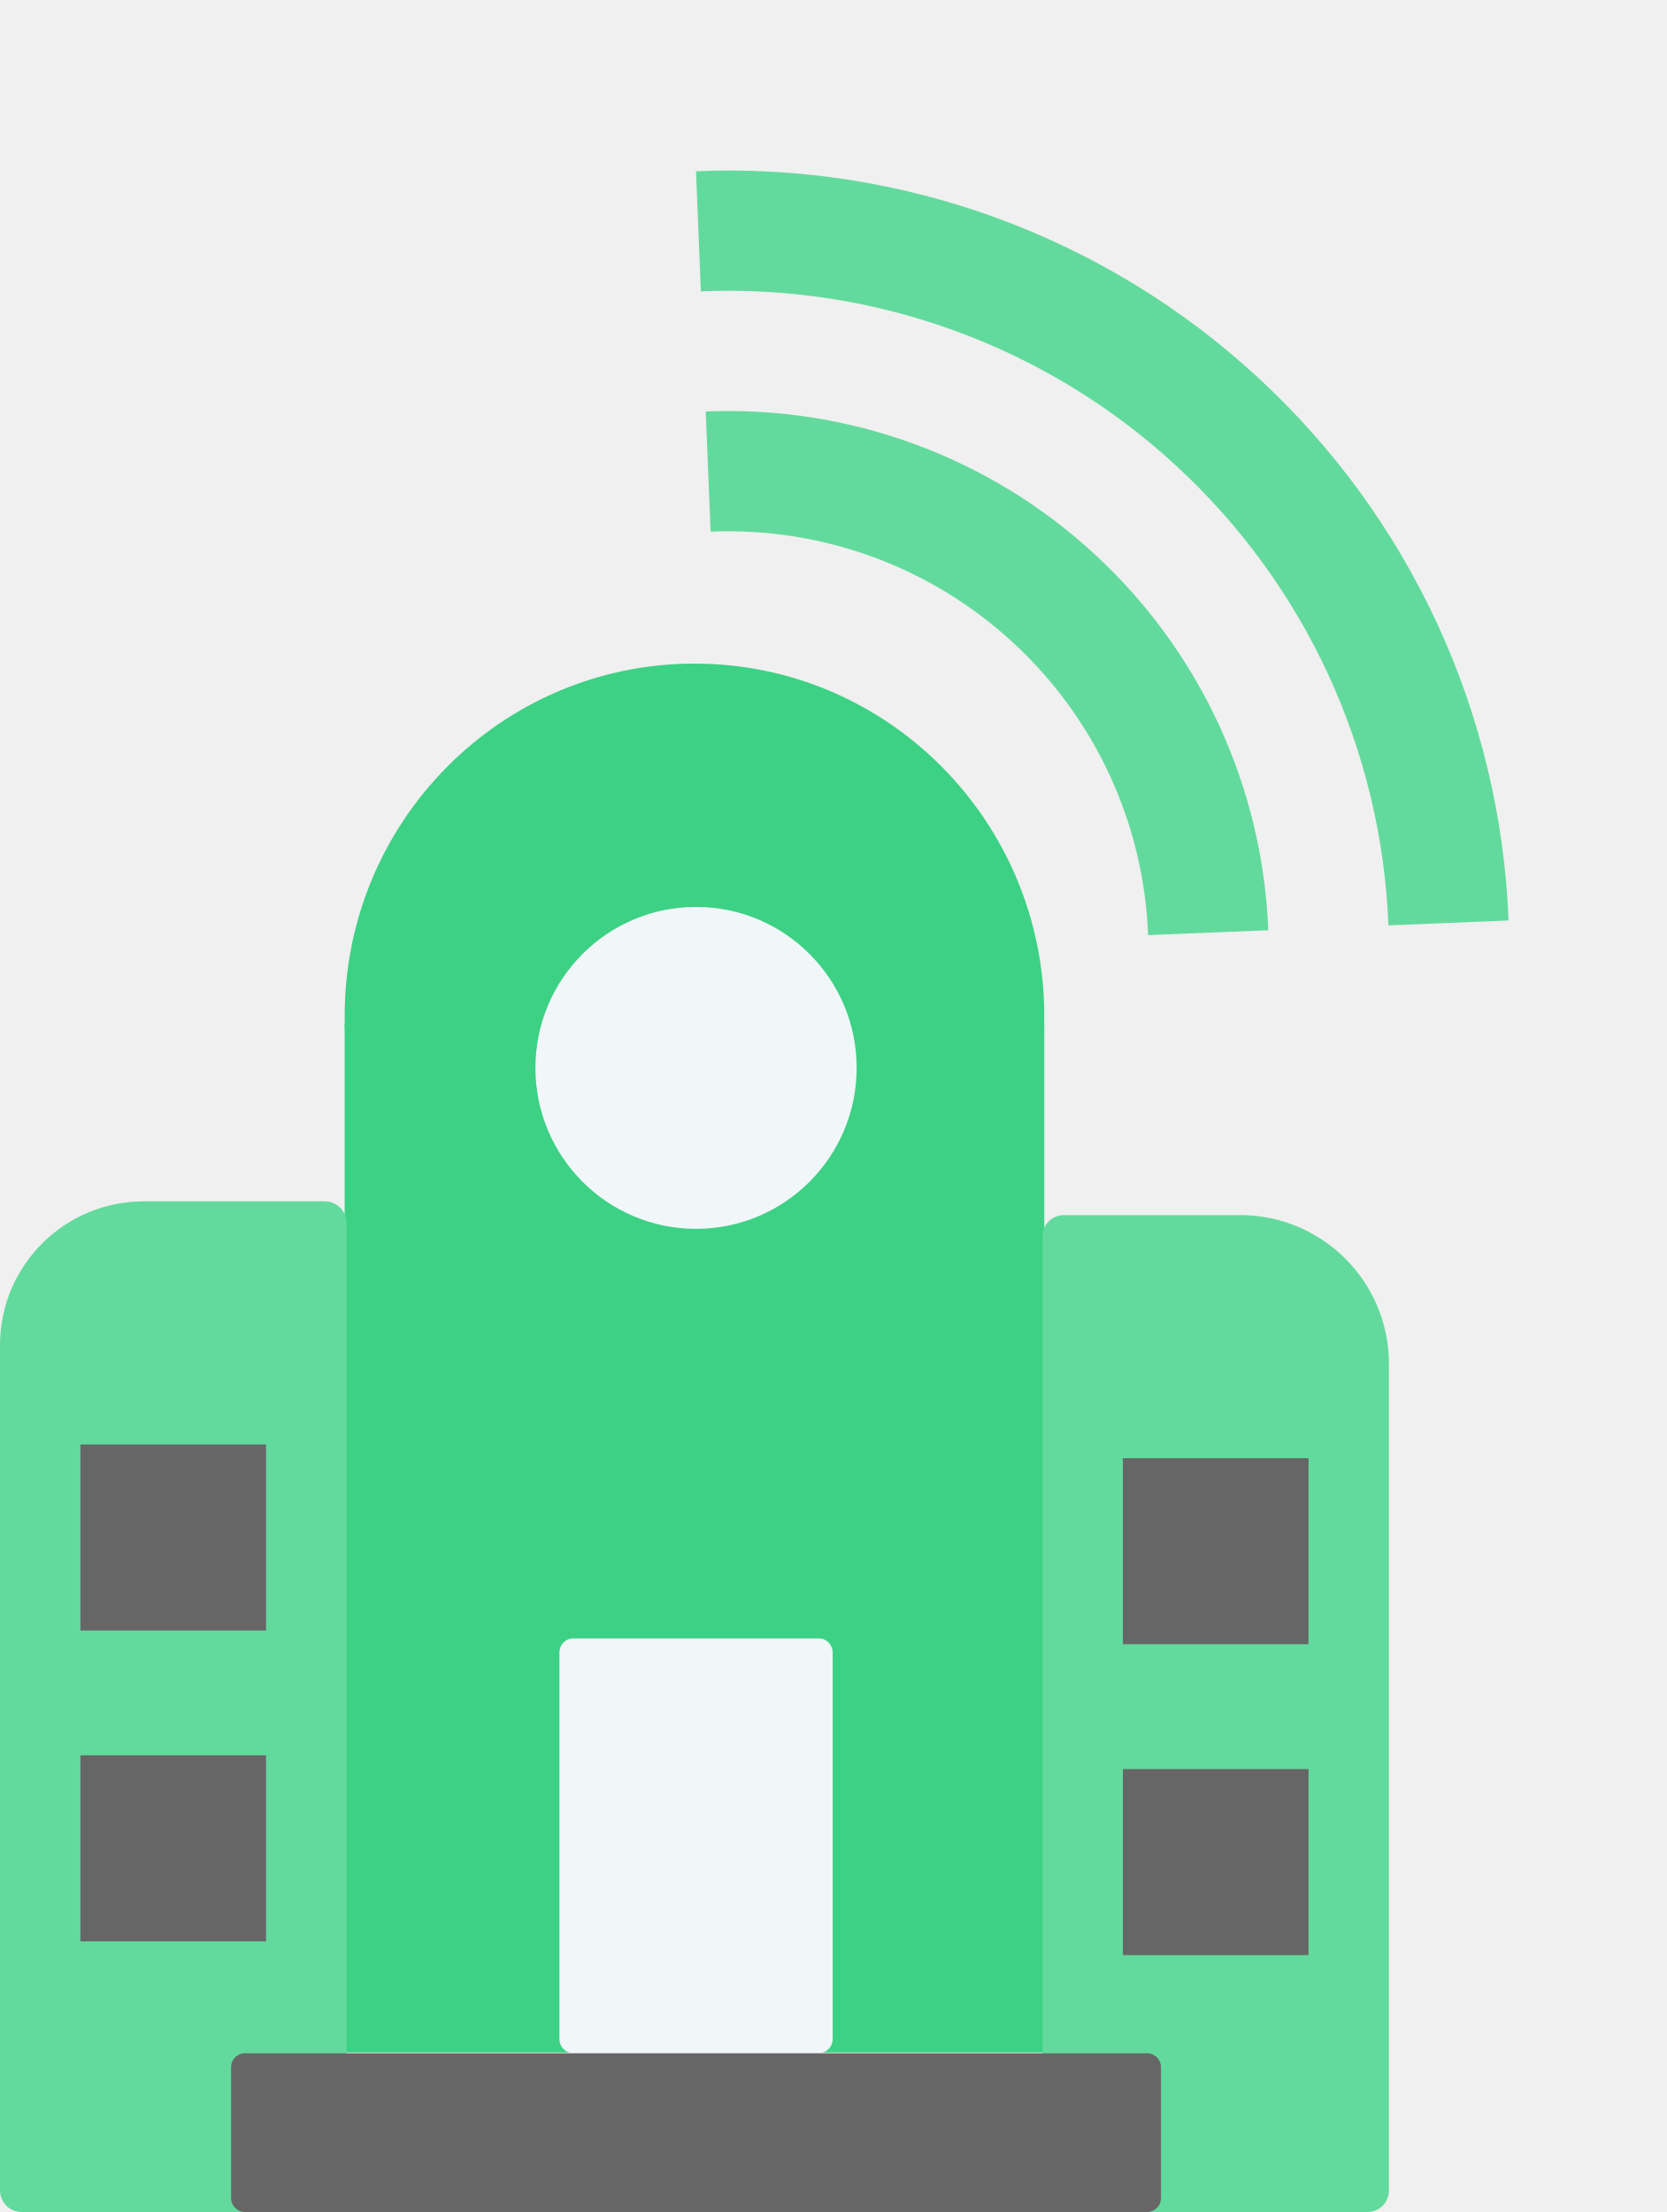
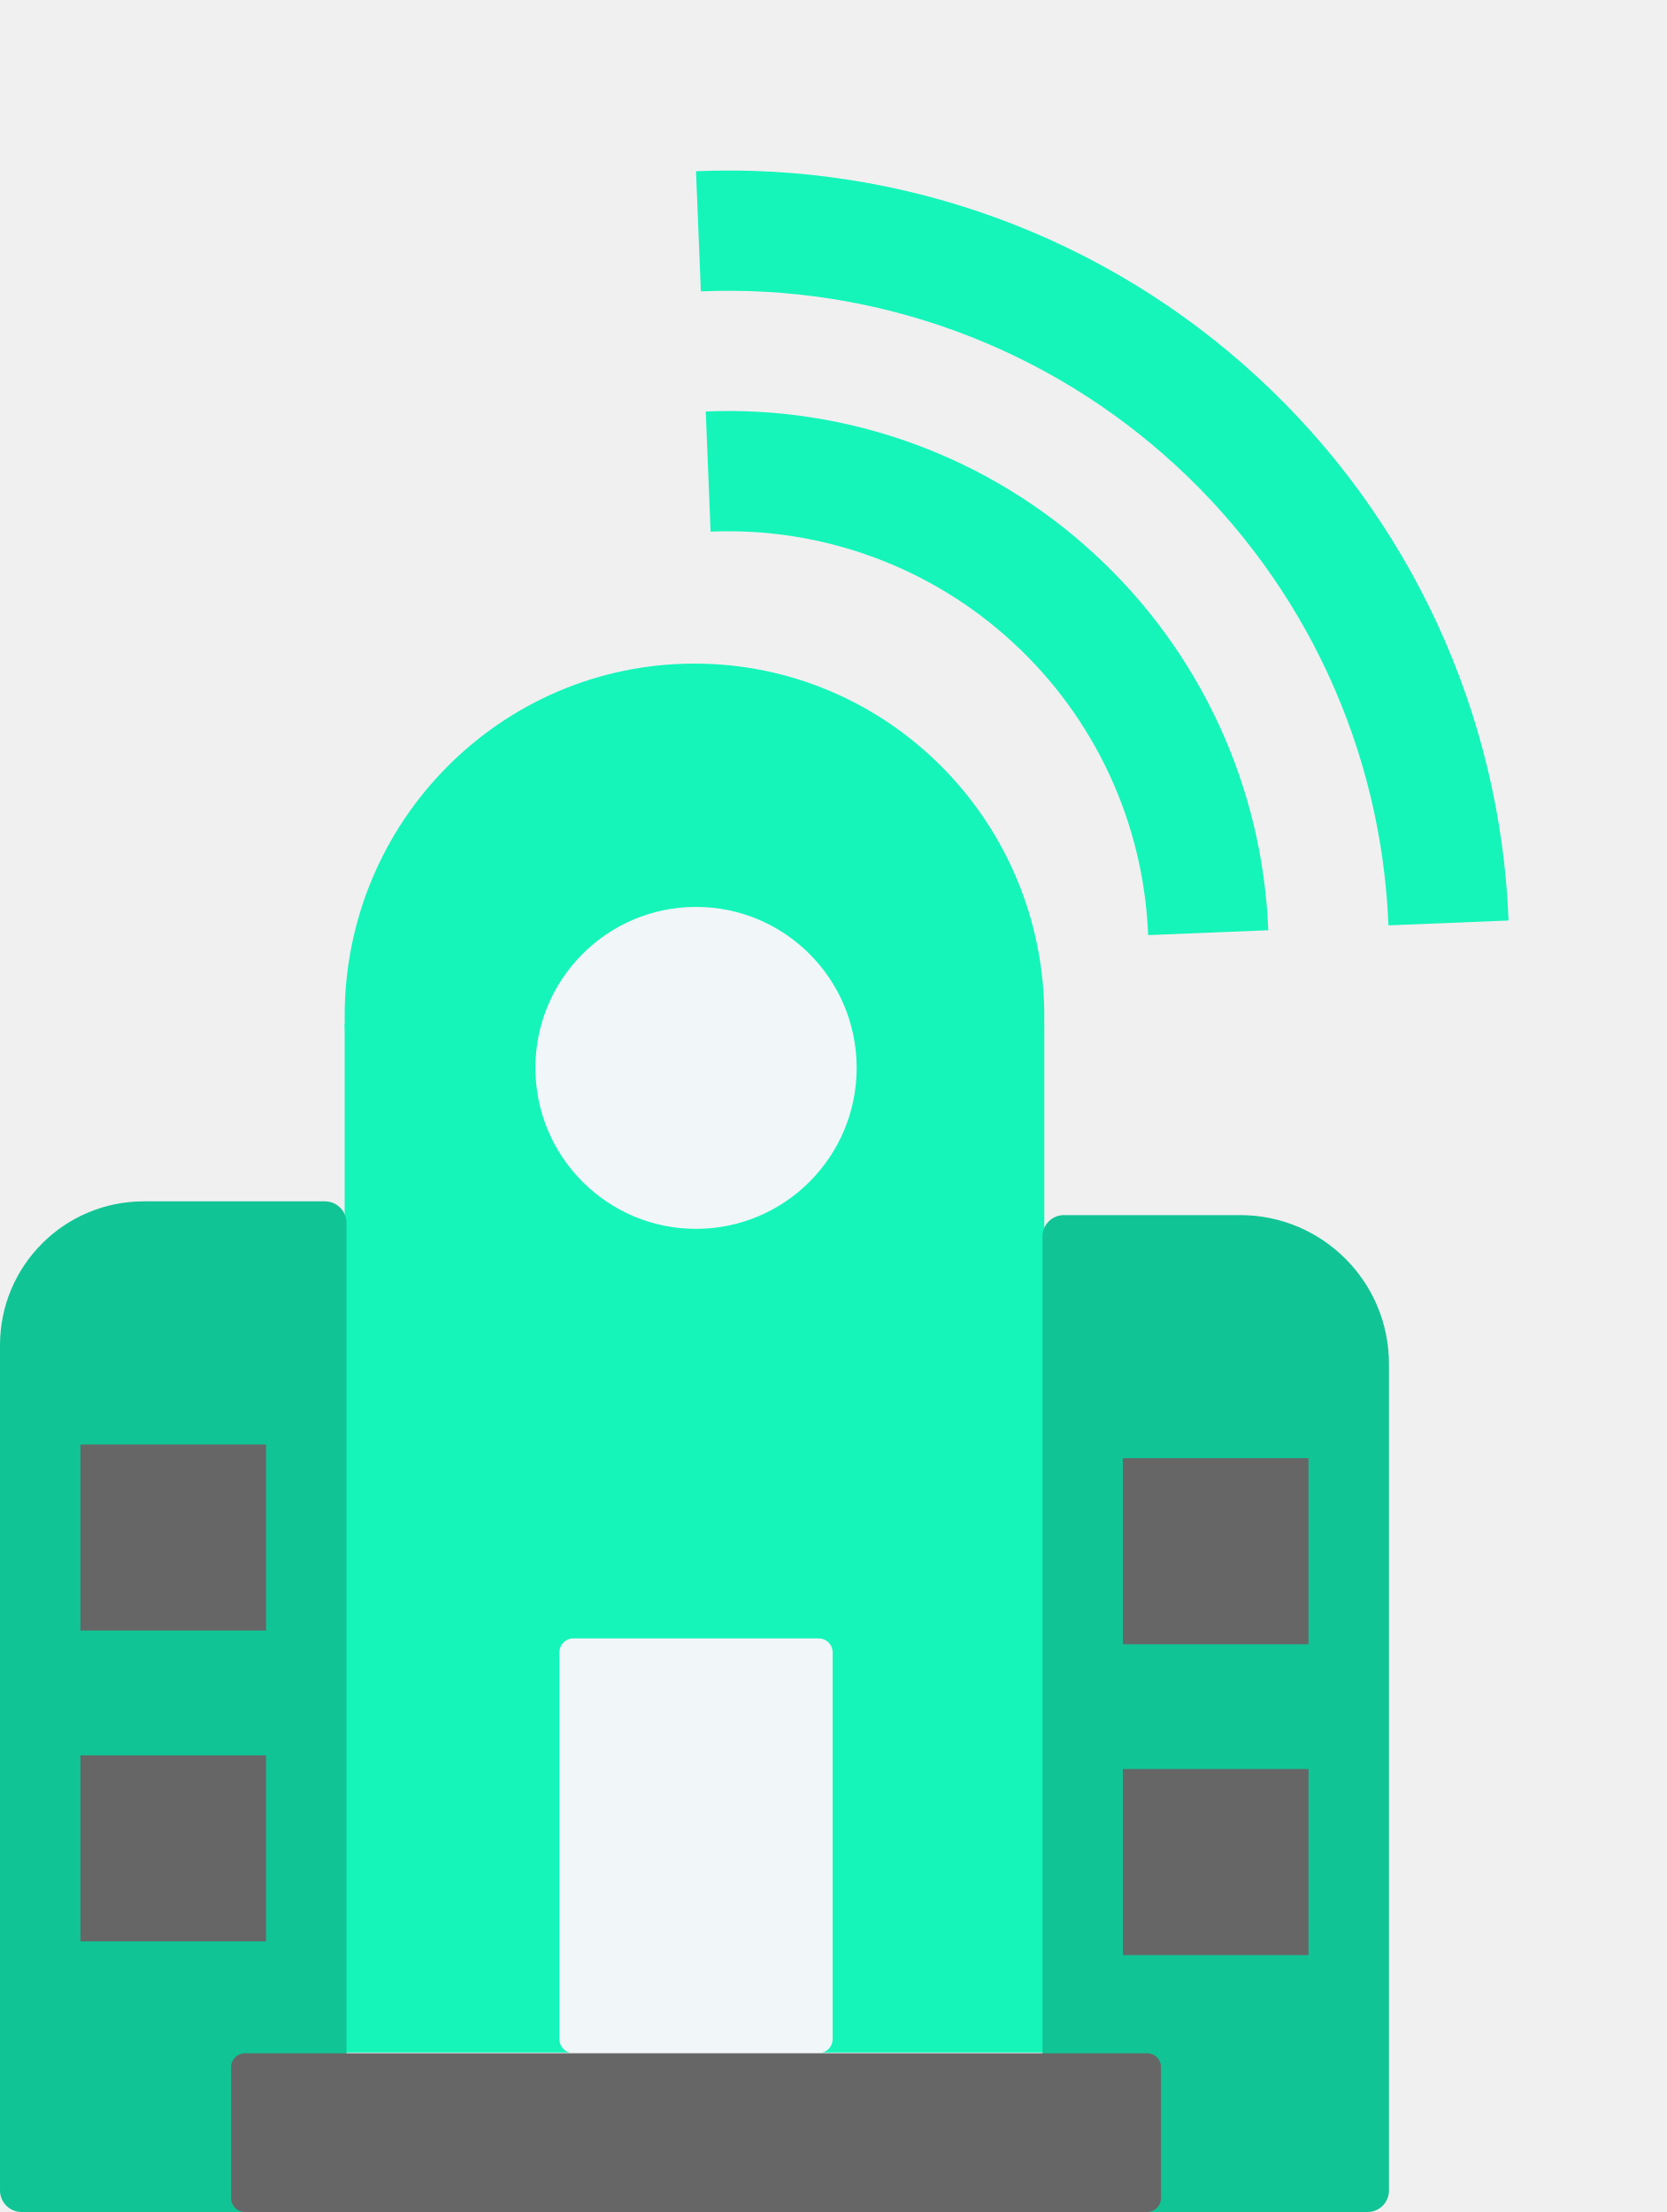
<svg xmlns="http://www.w3.org/2000/svg" width="324" height="430" viewBox="0 0 324 430" fill="none">
-   <path d="M137.188 79.991L138.132 103.347C148.87 102.893 159.592 104.566 169.682 108.268C179.773 111.97 189.032 117.63 196.928 124.921C204.834 132.202 211.224 140.973 215.73 150.731C220.236 160.488 222.77 171.04 223.186 181.78L246.542 180.832C246.007 167.024 242.749 153.457 236.956 140.912C231.163 128.366 222.948 117.089 212.783 107.728C202.63 98.353 190.726 91.077 177.753 86.317C164.78 81.557 150.995 79.407 137.188 79.991ZM135.295 33.285L136.24 56.639C153.115 55.925 169.964 58.552 185.82 64.37C201.676 70.187 216.227 79.079 228.636 90.536C241.059 101.978 251.1 115.761 258.18 131.095C265.261 146.428 269.242 163.009 269.896 179.886L293.25 178.94C292.478 158.995 287.772 139.399 279.405 121.278C271.037 103.157 259.171 86.867 244.489 73.345C229.824 59.805 212.628 49.296 193.889 42.421C175.15 35.546 155.237 32.441 135.295 33.285Z" fill="#63DA9D" />
+   <path d="M137.188 79.991L138.132 103.347C148.87 102.893 159.592 104.566 169.682 108.268C179.773 111.97 189.032 117.63 196.928 124.921C204.834 132.202 211.224 140.973 215.73 150.731C220.236 160.488 222.77 171.04 223.186 181.78L246.542 180.832C246.007 167.024 242.749 153.457 236.956 140.912C231.163 128.366 222.948 117.089 212.783 107.728C202.63 98.353 190.726 91.077 177.753 86.317C164.78 81.557 150.995 79.407 137.188 79.991ZM135.295 33.285L136.24 56.639C153.115 55.925 169.964 58.552 185.82 64.37C201.676 70.187 216.227 79.079 228.636 90.536C241.059 101.978 251.1 115.761 258.18 131.095C265.261 146.428 269.242 163.009 269.896 179.886L293.25 178.94C292.478 158.995 287.772 139.399 279.405 121.278C271.037 103.157 259.171 86.867 244.489 73.345C229.824 59.805 212.628 49.296 193.889 42.421C175.15 35.546 155.237 32.441 135.295 33.285Z" fill="#15F5BA" />
  <g clip-path="url(#clip0_261_24)">
-     <rect x="67" y="199" width="136" height="200" fill="#3CD184" />
+     <rect x="67" y="199" width="136" height="200" fill="#15F5BA" />
    <path d="M159.147 399.112H111.457C110.738 399.112 110.048 398.826 109.539 398.317C109.03 397.808 108.744 397.118 108.744 396.399V321.212C108.744 320.492 109.03 319.802 109.539 319.293C110.048 318.784 110.738 318.498 111.457 318.498H159.147C159.866 318.498 160.556 318.784 161.065 319.293C161.574 319.802 161.86 320.492 161.86 321.212V396.399C161.86 397.118 161.574 397.808 161.065 398.317C160.556 398.826 159.866 399.112 159.147 399.112Z" fill="#F1F6F9" />
-     <path d="M63.163 430H4.194C3.082 430 2.015 429.558 1.229 428.771C0.442 427.985 0 426.918 0 425.806V261.492C0 246.052 12.516 233.536 27.955 233.536H63.163C64.275 233.536 65.342 233.978 66.129 234.765C66.915 235.552 67.357 236.619 67.357 237.731V425.805C67.357 426.356 67.249 426.901 67.038 427.41C66.827 427.919 66.518 428.382 66.129 428.771C65.739 429.161 65.277 429.47 64.768 429.681C64.259 429.891 63.714 430 63.163 430ZM206.809 430H265.834C266.939 430 267.999 429.561 268.78 428.78C269.561 427.999 270 426.939 270 425.834V265.132C270 249.159 257.051 236.209 241.077 236.209H206.809C205.704 236.209 204.644 236.648 203.863 237.429C203.082 238.211 202.643 239.27 202.643 240.375V425.834C202.643 426.939 203.082 427.999 203.863 428.78C204.644 429.561 205.704 430 206.809 430Z" fill="#63DA9D" />
+     <path d="M63.163 430H4.194C3.082 430 2.015 429.558 1.229 428.771C0.442 427.985 0 426.918 0 425.805V261.492C0 246.052 12.516 233.536 27.955 233.536H63.163C64.275 233.536 65.342 233.978 66.129 234.765C66.915 235.552 67.357 236.619 67.357 237.731V425.805C67.357 426.356 67.249 426.901 67.038 427.41C66.827 427.919 66.518 428.382 66.129 428.771C65.739 429.161 65.277 429.47 64.768 429.681C64.259 429.891 63.714 430 63.163 430ZM206.809 430H265.834C266.939 430 267.999 429.561 268.78 428.78C269.561 427.999 270 426.939 270 425.834V265.132C270 249.159 257.051 236.209 241.077 236.209H206.809C205.704 236.209 204.644 236.648 203.863 237.429C203.082 238.211 202.643 239.27 202.643 240.375V425.834C202.643 426.939 203.082 427.999 203.863 428.78C204.644 429.561 205.704 430 206.809 430Z" fill="#11C495" />
    <path d="M222.971 430H47.632C46.913 430 46.223 429.714 45.714 429.205C45.205 428.697 44.919 428.006 44.919 427.287V401.854C44.919 401.135 45.205 400.444 45.714 399.936C46.223 399.427 46.913 399.141 47.632 399.141H222.971C223.691 399.141 224.381 399.427 224.889 399.936C225.398 400.444 225.684 401.135 225.684 401.854V427.287C225.684 428.006 225.398 428.697 224.889 429.205C224.381 429.714 223.691 430 222.971 430ZM15.636 280.797H51.721V316.962H15.636V280.797ZM15.636 341.23H51.721V377.395H15.636V341.23ZM218.279 283.47H254.364V319.635H218.279V283.47ZM218.279 343.902H254.364V380.067H218.279V343.902Z" fill="#666667" />
-     <ellipse cx="135" cy="197.5" rx="68" ry="68.5" fill="#3CD184" />
+     <ellipse cx="135" cy="197.5" rx="68" ry="68.5" fill="#15F5BA" />
    <path d="M135.302 238.881C152.545 238.881 166.524 224.871 166.524 207.59C166.524 190.308 152.545 176.298 135.302 176.298C118.058 176.298 104.08 190.308 104.08 207.59C104.08 224.871 118.058 238.881 135.302 238.881Z" fill="#F1F6F9" />
  </g>
  <defs>
    <clipPath id="clip0_261_24">
      <rect width="270" height="301" fill="white" transform="translate(0 129)" />
    </clipPath>
  </defs>
</svg>
